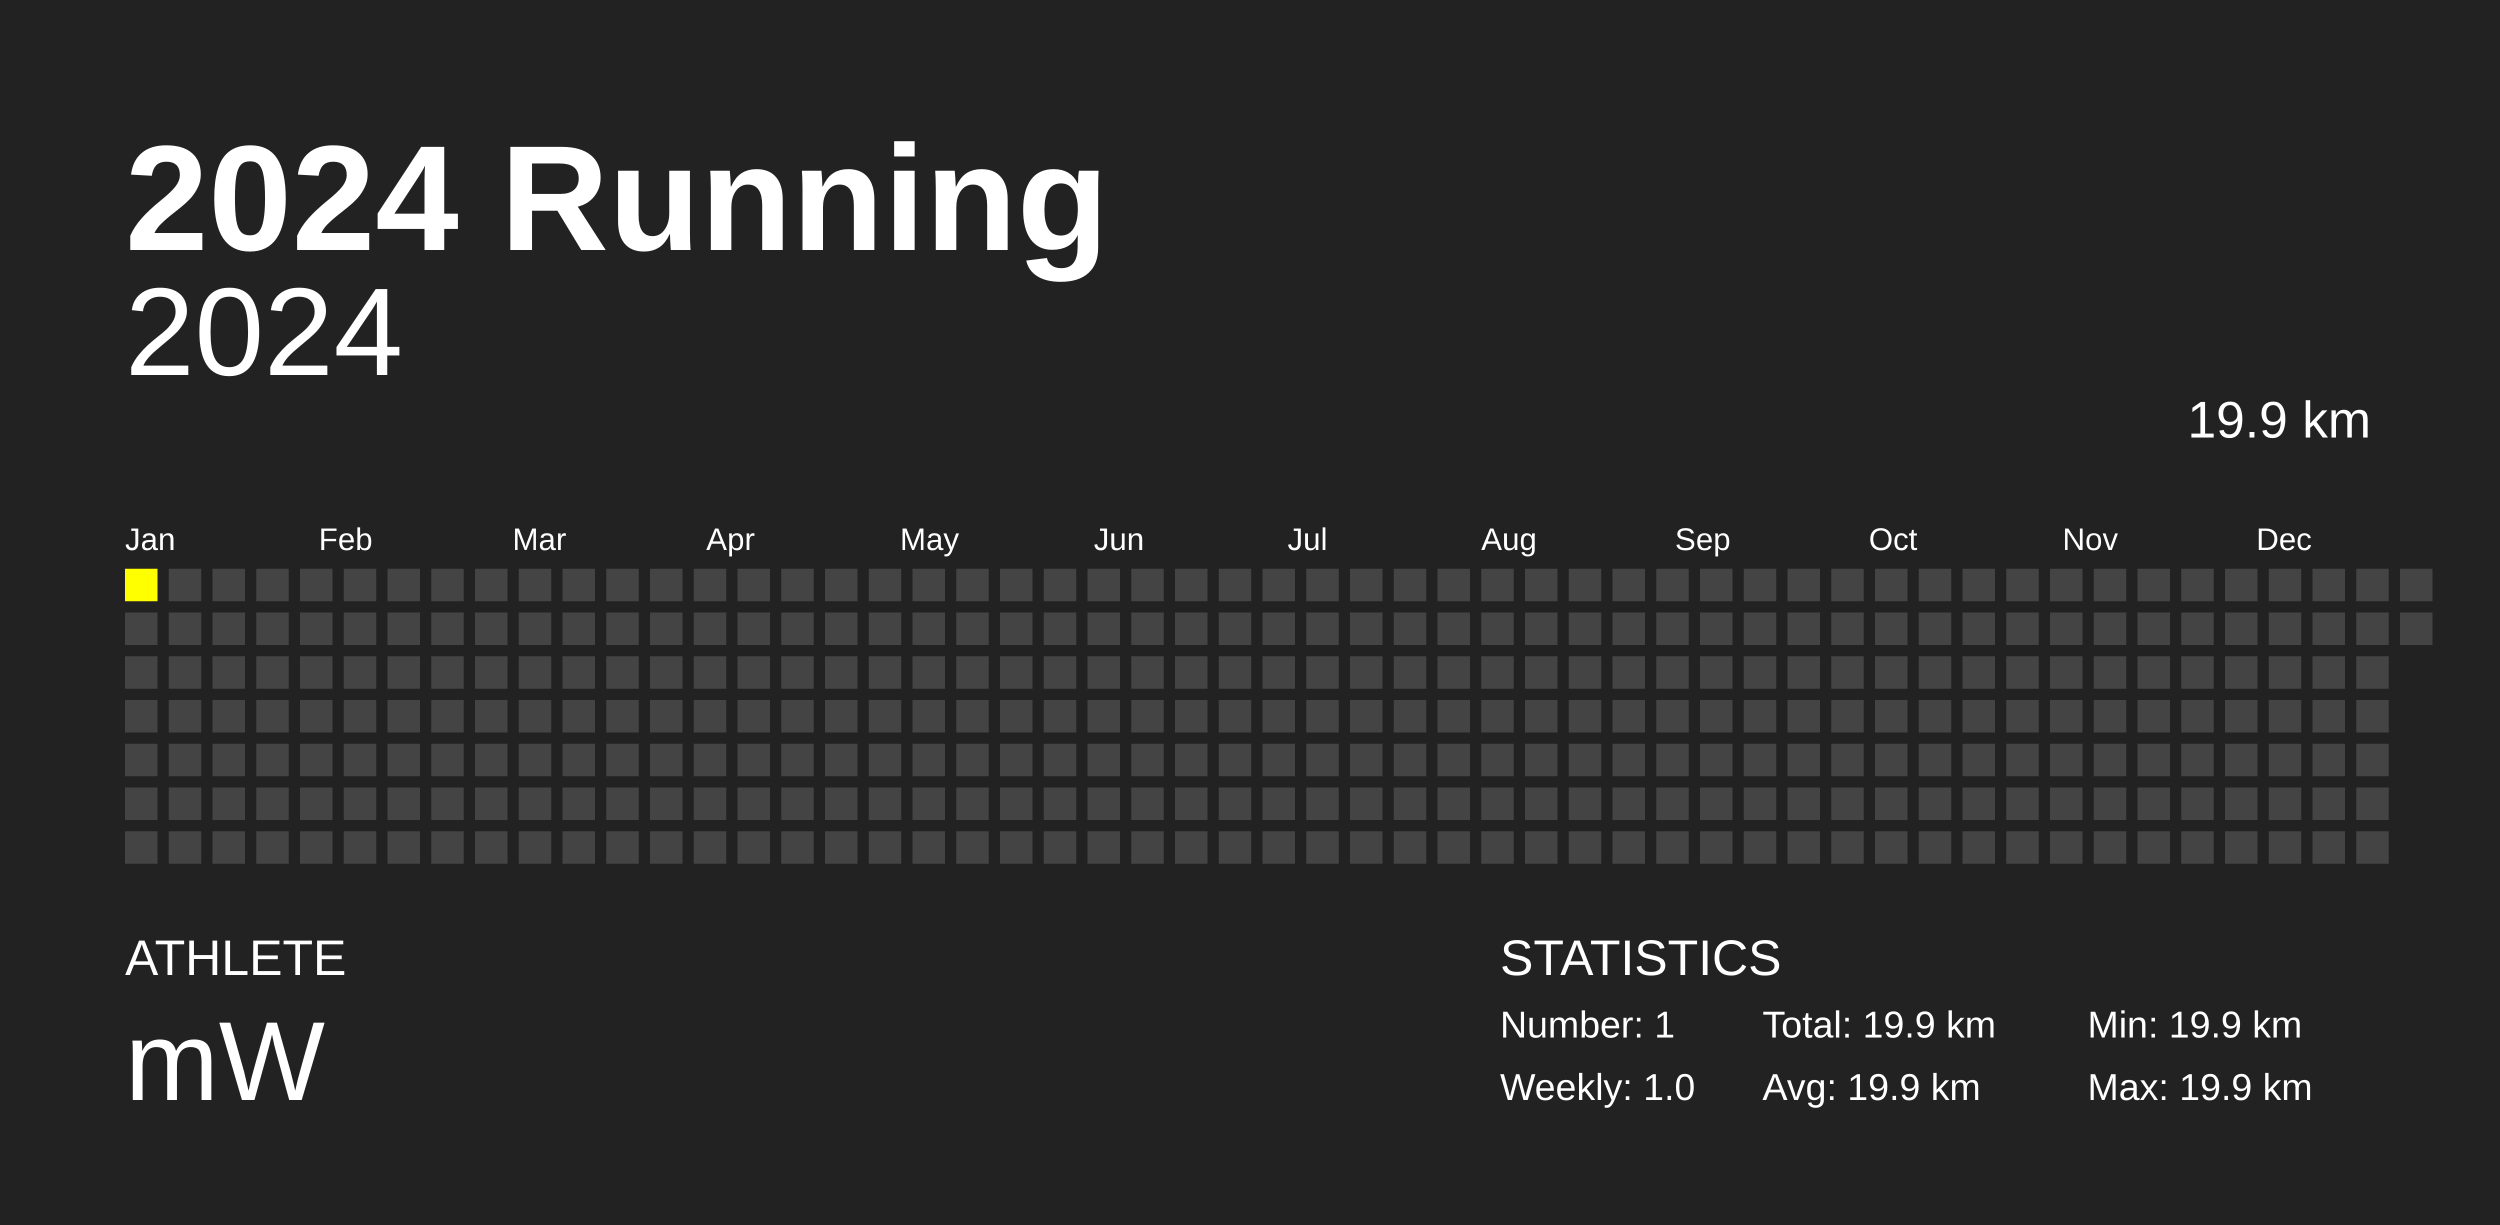
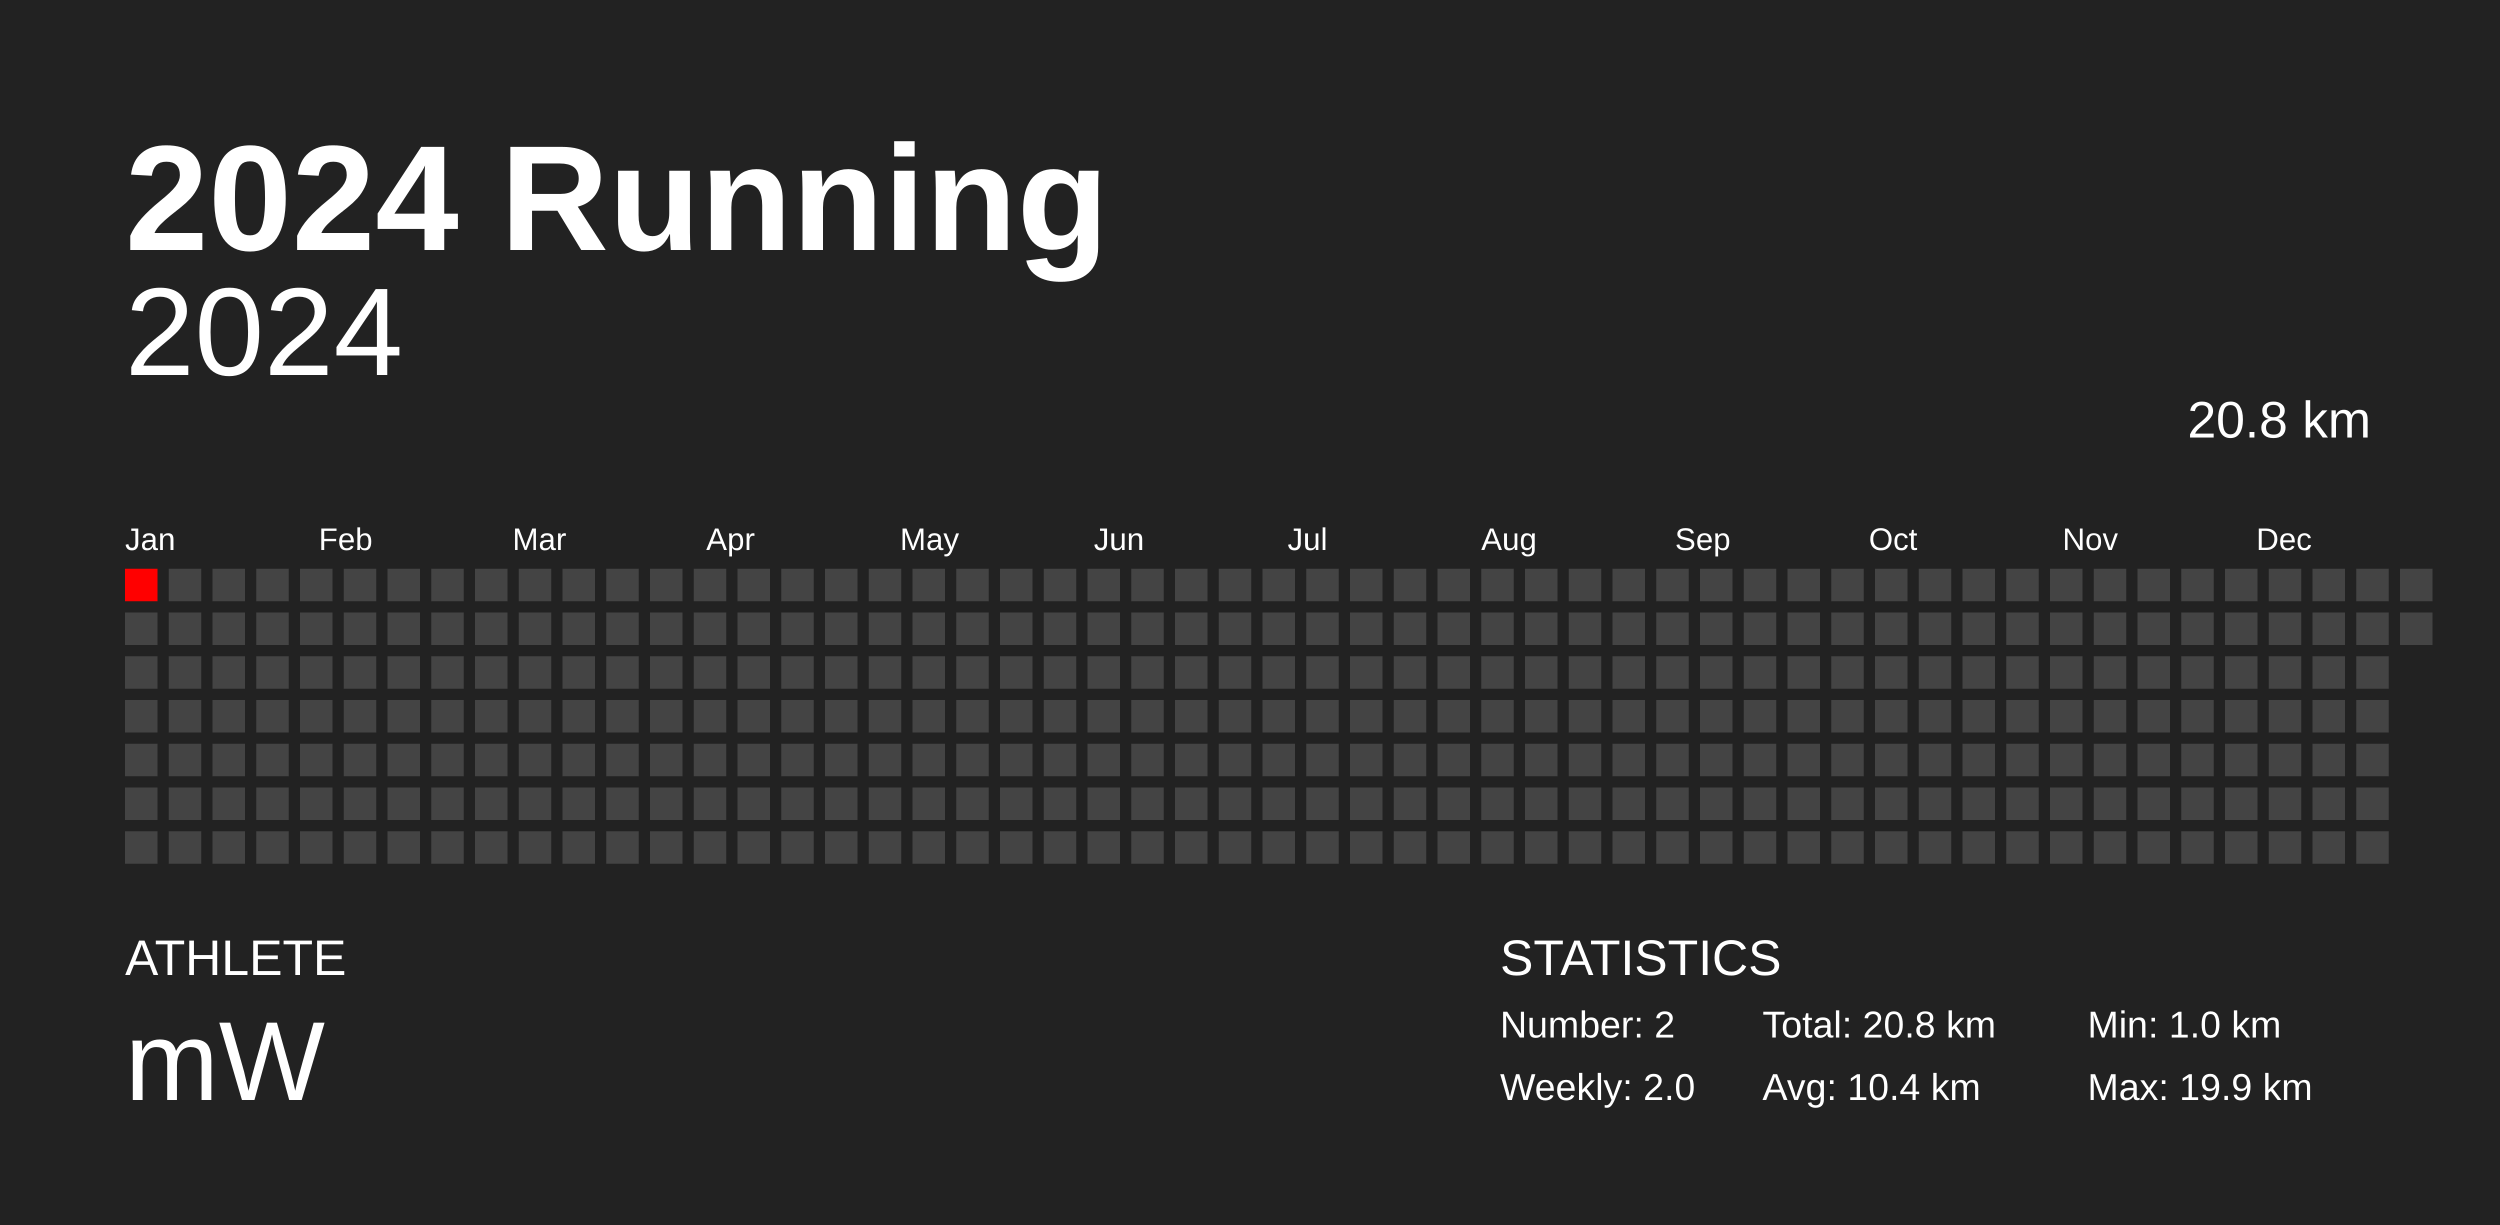
<svg xmlns="http://www.w3.org/2000/svg" baseProfile="full" height="98mm" version="1.1" viewBox="0,0,200,98" width="200mm">
  <defs />
  <rect fill="#222222" height="98" width="200" x="0" y="0" />
  <text fill="#FFFFFF" style="font-size:12px; font-family:Arial; font-weight:bold;" x="10" y="20">2024 Running</text>
  <text fill="#FFFFFF" style="font-size:4px; font-family:Arial" x="10" y="78">ATHLETE</text>
  <text fill="#FFFFFF" style="font-size:9px; font-family:Arial" x="10" y="88">mW</text>
  <text fill="#FFFFFF" style="font-size:4px; font-family:Arial" x="120" y="78">STATISTICS</text>
-   <text fill="#FFFFFF" style="font-size:3px; font-family:Arial" x="120" y="83">Number: 1</text>
-   <text fill="#FFFFFF" style="font-size:3px; font-family:Arial" x="120" y="88">Weekly: 1.0</text>
-   <text fill="#FFFFFF" style="font-size:3px; font-family:Arial" x="141" y="83">Total: 19.9 km</text>
-   <text fill="#FFFFFF" style="font-size:3px; font-family:Arial" x="141" y="88">Avg: 19.9 km</text>
-   <text fill="#FFFFFF" style="font-size:3px; font-family:Arial" x="167" y="83">Min: 19.9 km</text>
+   <text fill="#FFFFFF" style="font-size:3px; font-family:Arial" x="120" y="83">Number: 2</text>
+   <text fill="#FFFFFF" style="font-size:3px; font-family:Arial" x="120" y="88">Weekly: 2.0</text>
+   <text fill="#FFFFFF" style="font-size:3px; font-family:Arial" x="141" y="83">Total: 20.8 km</text>
+   <text fill="#FFFFFF" style="font-size:3px; font-family:Arial" x="141" y="88">Avg: 10.4 km</text>
+   <text fill="#FFFFFF" style="font-size:3px; font-family:Arial" x="167" y="83">Min: 1.0 km</text>
  <text fill="#FFFFFF" style="font-size:3px; font-family:Arial" x="167" y="88">Max: 19.9 km</text>
  <text alignment-baseline="hanging" fill="#FFFFFF" style="font-size:10.0px; font-family:Arial;" x="10" y="30">2024</text>
-   <text alignment-baseline="hanging" fill="#FFFFFF" style="font-size:4.125px; font-family:Arial;" x="175" y="35">19.9 km</text>
+   <text alignment-baseline="hanging" fill="#FFFFFF" style="font-size:4.125px; font-family:Arial;" x="175" y="35">20.8 km</text>
  <text fill="#FFFFFF" style="font-size:2.5px; font-family:Arial" x="10.0" y="44">Jan</text>
  <text fill="#FFFFFF" style="font-size:2.5px; font-family:Arial" x="25.5" y="44">Feb</text>
  <text fill="#FFFFFF" style="font-size:2.5px; font-family:Arial" x="41.0" y="44">Mar</text>
  <text fill="#FFFFFF" style="font-size:2.5px; font-family:Arial" x="56.5" y="44">Apr</text>
  <text fill="#FFFFFF" style="font-size:2.5px; font-family:Arial" x="72.0" y="44">May</text>
  <text fill="#FFFFFF" style="font-size:2.5px; font-family:Arial" x="87.5" y="44">Jun</text>
  <text fill="#FFFFFF" style="font-size:2.5px; font-family:Arial" x="103.0" y="44">Jul</text>
  <text fill="#FFFFFF" style="font-size:2.5px; font-family:Arial" x="118.5" y="44">Aug</text>
  <text fill="#FFFFFF" style="font-size:2.5px; font-family:Arial" x="134.0" y="44">Sep</text>
  <text fill="#FFFFFF" style="font-size:2.5px; font-family:Arial" x="149.5" y="44">Oct</text>
  <text fill="#FFFFFF" style="font-size:2.5px; font-family:Arial" x="165.0" y="44">Nov</text>
  <text fill="#FFFFFF" style="font-size:2.5px; font-family:Arial" x="180.5" y="44">Dec</text>
-   <rect fill="yellow" height="2.6" width="2.6" x="10.0" y="45.5" />
+   <rect fill="red" height="2.6" width="2.6" x="10.0" y="45.5" />
  <rect fill="#444444" height="2.6" width="2.6" x="10.0" y="49.0" />
  <rect fill="#444444" height="2.6" width="2.6" x="10.0" y="52.5" />
  <rect fill="#444444" height="2.6" width="2.6" x="10.0" y="56.0" />
  <rect fill="#444444" height="2.6" width="2.6" x="10.0" y="59.5" />
  <rect fill="#444444" height="2.6" width="2.6" x="10.0" y="63.0" />
  <rect fill="#444444" height="2.6" width="2.6" x="10.0" y="66.5" />
  <rect fill="#444444" height="2.6" width="2.6" x="13.5" y="45.5" />
  <rect fill="#444444" height="2.6" width="2.6" x="13.5" y="49.0" />
  <rect fill="#444444" height="2.6" width="2.6" x="13.5" y="52.5" />
  <rect fill="#444444" height="2.6" width="2.6" x="13.5" y="56.0" />
  <rect fill="#444444" height="2.6" width="2.6" x="13.5" y="59.5" />
  <rect fill="#444444" height="2.6" width="2.6" x="13.5" y="63.0" />
  <rect fill="#444444" height="2.6" width="2.6" x="13.5" y="66.5" />
  <rect fill="#444444" height="2.6" width="2.6" x="17.0" y="45.5" />
  <rect fill="#444444" height="2.6" width="2.6" x="17.0" y="49.0" />
  <rect fill="#444444" height="2.6" width="2.6" x="17.0" y="52.5" />
  <rect fill="#444444" height="2.6" width="2.6" x="17.0" y="56.0" />
  <rect fill="#444444" height="2.6" width="2.6" x="17.0" y="59.5" />
  <rect fill="#444444" height="2.6" width="2.6" x="17.0" y="63.0" />
  <rect fill="#444444" height="2.6" width="2.6" x="17.0" y="66.5" />
  <rect fill="#444444" height="2.6" width="2.6" x="20.5" y="45.5" />
  <rect fill="#444444" height="2.6" width="2.6" x="20.5" y="49.0" />
  <rect fill="#444444" height="2.6" width="2.6" x="20.5" y="52.5" />
  <rect fill="#444444" height="2.6" width="2.6" x="20.5" y="56.0" />
  <rect fill="#444444" height="2.6" width="2.6" x="20.5" y="59.5" />
  <rect fill="#444444" height="2.6" width="2.6" x="20.5" y="63.0" />
  <rect fill="#444444" height="2.6" width="2.6" x="20.5" y="66.5" />
  <rect fill="#444444" height="2.6" width="2.6" x="24.0" y="45.5" />
  <rect fill="#444444" height="2.6" width="2.6" x="24.0" y="49.0" />
  <rect fill="#444444" height="2.6" width="2.6" x="24.0" y="52.5" />
  <rect fill="#444444" height="2.6" width="2.6" x="24.0" y="56.0" />
  <rect fill="#444444" height="2.6" width="2.6" x="24.0" y="59.5" />
  <rect fill="#444444" height="2.6" width="2.6" x="24.0" y="63.0" />
  <rect fill="#444444" height="2.6" width="2.6" x="24.0" y="66.5" />
  <rect fill="#444444" height="2.6" width="2.6" x="27.5" y="45.5" />
  <rect fill="#444444" height="2.6" width="2.6" x="27.5" y="49.0" />
  <rect fill="#444444" height="2.6" width="2.6" x="27.5" y="52.5" />
  <rect fill="#444444" height="2.6" width="2.6" x="27.5" y="56.0" />
  <rect fill="#444444" height="2.6" width="2.6" x="27.5" y="59.5" />
  <rect fill="#444444" height="2.6" width="2.6" x="27.5" y="63.0" />
  <rect fill="#444444" height="2.6" width="2.6" x="27.5" y="66.5" />
  <rect fill="#444444" height="2.6" width="2.6" x="31.0" y="45.5" />
  <rect fill="#444444" height="2.6" width="2.6" x="31.0" y="49.0" />
  <rect fill="#444444" height="2.6" width="2.6" x="31.0" y="52.5" />
  <rect fill="#444444" height="2.6" width="2.6" x="31.0" y="56.0" />
  <rect fill="#444444" height="2.6" width="2.6" x="31.0" y="59.5" />
  <rect fill="#444444" height="2.6" width="2.6" x="31.0" y="63.0" />
  <rect fill="#444444" height="2.6" width="2.6" x="31.0" y="66.5" />
  <rect fill="#444444" height="2.6" width="2.6" x="34.5" y="45.5" />
  <rect fill="#444444" height="2.6" width="2.6" x="34.5" y="49.0" />
  <rect fill="#444444" height="2.6" width="2.6" x="34.5" y="52.5" />
  <rect fill="#444444" height="2.6" width="2.6" x="34.5" y="56.0" />
  <rect fill="#444444" height="2.6" width="2.6" x="34.5" y="59.5" />
  <rect fill="#444444" height="2.6" width="2.6" x="34.5" y="63.0" />
  <rect fill="#444444" height="2.6" width="2.6" x="34.5" y="66.5" />
  <rect fill="#444444" height="2.6" width="2.6" x="38.0" y="45.5" />
  <rect fill="#444444" height="2.6" width="2.6" x="38.0" y="49.0" />
  <rect fill="#444444" height="2.6" width="2.6" x="38.0" y="52.5" />
  <rect fill="#444444" height="2.6" width="2.6" x="38.0" y="56.0" />
  <rect fill="#444444" height="2.6" width="2.6" x="38.0" y="59.5" />
  <rect fill="#444444" height="2.6" width="2.6" x="38.0" y="63.0" />
  <rect fill="#444444" height="2.6" width="2.6" x="38.0" y="66.5" />
  <rect fill="#444444" height="2.6" width="2.6" x="41.5" y="45.5" />
  <rect fill="#444444" height="2.6" width="2.6" x="41.5" y="49.0" />
  <rect fill="#444444" height="2.6" width="2.6" x="41.5" y="52.5" />
  <rect fill="#444444" height="2.6" width="2.6" x="41.5" y="56.0" />
  <rect fill="#444444" height="2.6" width="2.6" x="41.5" y="59.5" />
  <rect fill="#444444" height="2.6" width="2.6" x="41.5" y="63.0" />
  <rect fill="#444444" height="2.6" width="2.6" x="41.5" y="66.5" />
  <rect fill="#444444" height="2.6" width="2.6" x="45.0" y="45.5" />
  <rect fill="#444444" height="2.6" width="2.6" x="45.0" y="49.0" />
  <rect fill="#444444" height="2.6" width="2.6" x="45.0" y="52.5" />
  <rect fill="#444444" height="2.6" width="2.6" x="45.0" y="56.0" />
  <rect fill="#444444" height="2.6" width="2.6" x="45.0" y="59.5" />
  <rect fill="#444444" height="2.6" width="2.6" x="45.0" y="63.0" />
  <rect fill="#444444" height="2.6" width="2.6" x="45.0" y="66.5" />
  <rect fill="#444444" height="2.6" width="2.6" x="48.5" y="45.5" />
  <rect fill="#444444" height="2.6" width="2.6" x="48.5" y="49.0" />
  <rect fill="#444444" height="2.6" width="2.6" x="48.5" y="52.5" />
  <rect fill="#444444" height="2.6" width="2.6" x="48.5" y="56.0" />
  <rect fill="#444444" height="2.6" width="2.6" x="48.5" y="59.5" />
  <rect fill="#444444" height="2.6" width="2.6" x="48.5" y="63.0" />
  <rect fill="#444444" height="2.6" width="2.6" x="48.5" y="66.5" />
  <rect fill="#444444" height="2.6" width="2.6" x="52.0" y="45.5" />
  <rect fill="#444444" height="2.6" width="2.6" x="52.0" y="49.0" />
  <rect fill="#444444" height="2.6" width="2.6" x="52.0" y="52.5" />
  <rect fill="#444444" height="2.6" width="2.6" x="52.0" y="56.0" />
  <rect fill="#444444" height="2.6" width="2.6" x="52.0" y="59.5" />
  <rect fill="#444444" height="2.6" width="2.6" x="52.0" y="63.0" />
  <rect fill="#444444" height="2.6" width="2.6" x="52.0" y="66.5" />
  <rect fill="#444444" height="2.6" width="2.6" x="55.5" y="45.5" />
  <rect fill="#444444" height="2.6" width="2.6" x="55.5" y="49.0" />
  <rect fill="#444444" height="2.6" width="2.6" x="55.5" y="52.5" />
  <rect fill="#444444" height="2.6" width="2.6" x="55.5" y="56.0" />
  <rect fill="#444444" height="2.6" width="2.6" x="55.5" y="59.5" />
  <rect fill="#444444" height="2.6" width="2.6" x="55.5" y="63.0" />
  <rect fill="#444444" height="2.6" width="2.6" x="55.5" y="66.5" />
  <rect fill="#444444" height="2.6" width="2.6" x="59.0" y="45.5" />
  <rect fill="#444444" height="2.6" width="2.6" x="59.0" y="49.0" />
  <rect fill="#444444" height="2.6" width="2.6" x="59.0" y="52.5" />
  <rect fill="#444444" height="2.6" width="2.6" x="59.0" y="56.0" />
  <rect fill="#444444" height="2.6" width="2.6" x="59.0" y="59.5" />
  <rect fill="#444444" height="2.6" width="2.6" x="59.0" y="63.0" />
  <rect fill="#444444" height="2.6" width="2.6" x="59.0" y="66.5" />
  <rect fill="#444444" height="2.6" width="2.6" x="62.5" y="45.5" />
  <rect fill="#444444" height="2.6" width="2.6" x="62.5" y="49.0" />
  <rect fill="#444444" height="2.6" width="2.6" x="62.5" y="52.5" />
  <rect fill="#444444" height="2.6" width="2.6" x="62.5" y="56.0" />
  <rect fill="#444444" height="2.6" width="2.6" x="62.5" y="59.5" />
  <rect fill="#444444" height="2.6" width="2.6" x="62.5" y="63.0" />
  <rect fill="#444444" height="2.6" width="2.6" x="62.5" y="66.5" />
  <rect fill="#444444" height="2.6" width="2.6" x="66.0" y="45.5" />
  <rect fill="#444444" height="2.6" width="2.6" x="66.0" y="49.0" />
  <rect fill="#444444" height="2.6" width="2.6" x="66.0" y="52.5" />
  <rect fill="#444444" height="2.6" width="2.6" x="66.0" y="56.0" />
  <rect fill="#444444" height="2.6" width="2.6" x="66.0" y="59.5" />
  <rect fill="#444444" height="2.6" width="2.6" x="66.0" y="63.0" />
  <rect fill="#444444" height="2.6" width="2.6" x="66.0" y="66.5" />
  <rect fill="#444444" height="2.6" width="2.6" x="69.5" y="45.5" />
  <rect fill="#444444" height="2.6" width="2.6" x="69.5" y="49.0" />
  <rect fill="#444444" height="2.6" width="2.6" x="69.5" y="52.5" />
  <rect fill="#444444" height="2.6" width="2.6" x="69.5" y="56.0" />
  <rect fill="#444444" height="2.6" width="2.6" x="69.5" y="59.5" />
  <rect fill="#444444" height="2.6" width="2.6" x="69.5" y="63.0" />
  <rect fill="#444444" height="2.6" width="2.6" x="69.5" y="66.5" />
  <rect fill="#444444" height="2.6" width="2.6" x="73.0" y="45.5" />
  <rect fill="#444444" height="2.6" width="2.6" x="73.0" y="49.0" />
  <rect fill="#444444" height="2.6" width="2.6" x="73.0" y="52.5" />
  <rect fill="#444444" height="2.6" width="2.6" x="73.0" y="56.0" />
  <rect fill="#444444" height="2.6" width="2.6" x="73.0" y="59.5" />
  <rect fill="#444444" height="2.6" width="2.6" x="73.0" y="63.0" />
  <rect fill="#444444" height="2.6" width="2.6" x="73.0" y="66.5" />
  <rect fill="#444444" height="2.6" width="2.6" x="76.5" y="45.5" />
  <rect fill="#444444" height="2.6" width="2.6" x="76.5" y="49.0" />
  <rect fill="#444444" height="2.6" width="2.6" x="76.5" y="52.5" />
  <rect fill="#444444" height="2.6" width="2.6" x="76.5" y="56.0" />
  <rect fill="#444444" height="2.6" width="2.6" x="76.5" y="59.5" />
  <rect fill="#444444" height="2.6" width="2.6" x="76.5" y="63.0" />
  <rect fill="#444444" height="2.6" width="2.6" x="76.5" y="66.5" />
  <rect fill="#444444" height="2.6" width="2.6" x="80.0" y="45.5" />
  <rect fill="#444444" height="2.6" width="2.6" x="80.0" y="49.0" />
  <rect fill="#444444" height="2.6" width="2.6" x="80.0" y="52.5" />
  <rect fill="#444444" height="2.6" width="2.6" x="80.0" y="56.0" />
  <rect fill="#444444" height="2.6" width="2.6" x="80.0" y="59.5" />
  <rect fill="#444444" height="2.6" width="2.6" x="80.0" y="63.0" />
  <rect fill="#444444" height="2.6" width="2.6" x="80.0" y="66.5" />
  <rect fill="#444444" height="2.6" width="2.6" x="83.5" y="45.5" />
  <rect fill="#444444" height="2.6" width="2.6" x="83.5" y="49.0" />
  <rect fill="#444444" height="2.6" width="2.6" x="83.5" y="52.5" />
  <rect fill="#444444" height="2.6" width="2.6" x="83.5" y="56.0" />
  <rect fill="#444444" height="2.6" width="2.6" x="83.5" y="59.5" />
  <rect fill="#444444" height="2.6" width="2.6" x="83.5" y="63.0" />
  <rect fill="#444444" height="2.6" width="2.6" x="83.5" y="66.5" />
  <rect fill="#444444" height="2.6" width="2.6" x="87.0" y="45.5" />
  <rect fill="#444444" height="2.6" width="2.6" x="87.0" y="49.0" />
  <rect fill="#444444" height="2.6" width="2.6" x="87.0" y="52.5" />
  <rect fill="#444444" height="2.6" width="2.6" x="87.0" y="56.0" />
  <rect fill="#444444" height="2.6" width="2.6" x="87.0" y="59.5" />
  <rect fill="#444444" height="2.6" width="2.6" x="87.0" y="63.0" />
  <rect fill="#444444" height="2.6" width="2.6" x="87.0" y="66.5" />
  <rect fill="#444444" height="2.6" width="2.6" x="90.5" y="45.5" />
  <rect fill="#444444" height="2.6" width="2.6" x="90.5" y="49.0" />
  <rect fill="#444444" height="2.6" width="2.6" x="90.5" y="52.5" />
  <rect fill="#444444" height="2.6" width="2.6" x="90.5" y="56.0" />
  <rect fill="#444444" height="2.6" width="2.6" x="90.5" y="59.5" />
  <rect fill="#444444" height="2.6" width="2.6" x="90.5" y="63.0" />
  <rect fill="#444444" height="2.6" width="2.6" x="90.5" y="66.5" />
  <rect fill="#444444" height="2.6" width="2.6" x="94.0" y="45.5" />
  <rect fill="#444444" height="2.6" width="2.6" x="94.0" y="49.0" />
  <rect fill="#444444" height="2.6" width="2.6" x="94.0" y="52.5" />
  <rect fill="#444444" height="2.6" width="2.6" x="94.0" y="56.0" />
  <rect fill="#444444" height="2.6" width="2.6" x="94.0" y="59.5" />
  <rect fill="#444444" height="2.6" width="2.6" x="94.0" y="63.0" />
  <rect fill="#444444" height="2.6" width="2.6" x="94.0" y="66.5" />
  <rect fill="#444444" height="2.6" width="2.6" x="97.5" y="45.5" />
  <rect fill="#444444" height="2.6" width="2.6" x="97.5" y="49.0" />
  <rect fill="#444444" height="2.6" width="2.6" x="97.5" y="52.5" />
  <rect fill="#444444" height="2.6" width="2.6" x="97.5" y="56.0" />
  <rect fill="#444444" height="2.6" width="2.6" x="97.5" y="59.5" />
  <rect fill="#444444" height="2.6" width="2.6" x="97.5" y="63.0" />
  <rect fill="#444444" height="2.6" width="2.6" x="97.5" y="66.5" />
  <rect fill="#444444" height="2.6" width="2.6" x="101.0" y="45.5" />
  <rect fill="#444444" height="2.6" width="2.6" x="101.0" y="49.0" />
  <rect fill="#444444" height="2.6" width="2.6" x="101.0" y="52.5" />
  <rect fill="#444444" height="2.6" width="2.6" x="101.0" y="56.0" />
  <rect fill="#444444" height="2.6" width="2.6" x="101.0" y="59.5" />
  <rect fill="#444444" height="2.6" width="2.6" x="101.0" y="63.0" />
  <rect fill="#444444" height="2.6" width="2.6" x="101.0" y="66.5" />
  <rect fill="#444444" height="2.6" width="2.6" x="104.5" y="45.5" />
  <rect fill="#444444" height="2.6" width="2.6" x="104.5" y="49.0" />
  <rect fill="#444444" height="2.6" width="2.6" x="104.5" y="52.5" />
  <rect fill="#444444" height="2.6" width="2.6" x="104.5" y="56.0" />
  <rect fill="#444444" height="2.6" width="2.6" x="104.5" y="59.5" />
  <rect fill="#444444" height="2.6" width="2.6" x="104.5" y="63.0" />
  <rect fill="#444444" height="2.6" width="2.6" x="104.5" y="66.5" />
  <rect fill="#444444" height="2.6" width="2.6" x="108.0" y="45.5" />
  <rect fill="#444444" height="2.6" width="2.6" x="108.0" y="49.0" />
  <rect fill="#444444" height="2.6" width="2.6" x="108.0" y="52.5" />
  <rect fill="#444444" height="2.6" width="2.6" x="108.0" y="56.0" />
  <rect fill="#444444" height="2.6" width="2.6" x="108.0" y="59.5" />
  <rect fill="#444444" height="2.6" width="2.6" x="108.0" y="63.0" />
  <rect fill="#444444" height="2.6" width="2.6" x="108.0" y="66.5" />
  <rect fill="#444444" height="2.6" width="2.6" x="111.5" y="45.5" />
  <rect fill="#444444" height="2.6" width="2.6" x="111.5" y="49.0" />
  <rect fill="#444444" height="2.6" width="2.6" x="111.5" y="52.5" />
  <rect fill="#444444" height="2.6" width="2.6" x="111.5" y="56.0" />
  <rect fill="#444444" height="2.6" width="2.6" x="111.5" y="59.5" />
  <rect fill="#444444" height="2.6" width="2.6" x="111.5" y="63.0" />
  <rect fill="#444444" height="2.6" width="2.6" x="111.5" y="66.5" />
  <rect fill="#444444" height="2.6" width="2.6" x="115.0" y="45.5" />
  <rect fill="#444444" height="2.6" width="2.6" x="115.0" y="49.0" />
  <rect fill="#444444" height="2.6" width="2.6" x="115.0" y="52.5" />
  <rect fill="#444444" height="2.6" width="2.6" x="115.0" y="56.0" />
  <rect fill="#444444" height="2.6" width="2.6" x="115.0" y="59.5" />
  <rect fill="#444444" height="2.6" width="2.6" x="115.0" y="63.0" />
  <rect fill="#444444" height="2.6" width="2.6" x="115.0" y="66.5" />
  <rect fill="#444444" height="2.6" width="2.6" x="118.5" y="45.5" />
  <rect fill="#444444" height="2.6" width="2.6" x="118.5" y="49.0" />
  <rect fill="#444444" height="2.6" width="2.6" x="118.5" y="52.5" />
  <rect fill="#444444" height="2.6" width="2.6" x="118.5" y="56.0" />
  <rect fill="#444444" height="2.6" width="2.6" x="118.5" y="59.5" />
  <rect fill="#444444" height="2.6" width="2.6" x="118.5" y="63.0" />
  <rect fill="#444444" height="2.6" width="2.6" x="118.5" y="66.5" />
  <rect fill="#444444" height="2.6" width="2.6" x="122.0" y="45.5" />
  <rect fill="#444444" height="2.6" width="2.6" x="122.0" y="49.0" />
  <rect fill="#444444" height="2.6" width="2.6" x="122.0" y="52.5" />
  <rect fill="#444444" height="2.6" width="2.6" x="122.0" y="56.0" />
  <rect fill="#444444" height="2.6" width="2.6" x="122.0" y="59.5" />
  <rect fill="#444444" height="2.6" width="2.6" x="122.0" y="63.0" />
  <rect fill="#444444" height="2.6" width="2.6" x="122.0" y="66.5" />
  <rect fill="#444444" height="2.6" width="2.6" x="125.5" y="45.5" />
  <rect fill="#444444" height="2.6" width="2.6" x="125.5" y="49.0" />
  <rect fill="#444444" height="2.6" width="2.6" x="125.5" y="52.5" />
  <rect fill="#444444" height="2.6" width="2.6" x="125.5" y="56.0" />
  <rect fill="#444444" height="2.6" width="2.6" x="125.5" y="59.5" />
  <rect fill="#444444" height="2.6" width="2.6" x="125.5" y="63.0" />
  <rect fill="#444444" height="2.6" width="2.6" x="125.5" y="66.5" />
  <rect fill="#444444" height="2.6" width="2.6" x="129.0" y="45.5" />
  <rect fill="#444444" height="2.6" width="2.6" x="129.0" y="49.0" />
  <rect fill="#444444" height="2.6" width="2.6" x="129.0" y="52.5" />
  <rect fill="#444444" height="2.6" width="2.6" x="129.0" y="56.0" />
  <rect fill="#444444" height="2.6" width="2.6" x="129.0" y="59.5" />
  <rect fill="#444444" height="2.6" width="2.6" x="129.0" y="63.0" />
  <rect fill="#444444" height="2.6" width="2.6" x="129.0" y="66.5" />
  <rect fill="#444444" height="2.6" width="2.6" x="132.5" y="45.5" />
  <rect fill="#444444" height="2.6" width="2.6" x="132.5" y="49.0" />
  <rect fill="#444444" height="2.6" width="2.6" x="132.5" y="52.5" />
  <rect fill="#444444" height="2.6" width="2.6" x="132.5" y="56.0" />
  <rect fill="#444444" height="2.6" width="2.6" x="132.5" y="59.5" />
  <rect fill="#444444" height="2.6" width="2.6" x="132.5" y="63.0" />
  <rect fill="#444444" height="2.6" width="2.6" x="132.5" y="66.5" />
  <rect fill="#444444" height="2.6" width="2.6" x="136.0" y="45.5" />
  <rect fill="#444444" height="2.6" width="2.6" x="136.0" y="49.0" />
  <rect fill="#444444" height="2.6" width="2.6" x="136.0" y="52.5" />
  <rect fill="#444444" height="2.6" width="2.6" x="136.0" y="56.0" />
  <rect fill="#444444" height="2.6" width="2.6" x="136.0" y="59.5" />
  <rect fill="#444444" height="2.6" width="2.6" x="136.0" y="63.0" />
  <rect fill="#444444" height="2.6" width="2.6" x="136.0" y="66.5" />
  <rect fill="#444444" height="2.6" width="2.6" x="139.5" y="45.5" />
  <rect fill="#444444" height="2.6" width="2.6" x="139.5" y="49.0" />
  <rect fill="#444444" height="2.6" width="2.6" x="139.5" y="52.5" />
  <rect fill="#444444" height="2.6" width="2.6" x="139.5" y="56.0" />
  <rect fill="#444444" height="2.6" width="2.6" x="139.5" y="59.5" />
  <rect fill="#444444" height="2.6" width="2.6" x="139.5" y="63.0" />
  <rect fill="#444444" height="2.6" width="2.6" x="139.5" y="66.5" />
  <rect fill="#444444" height="2.6" width="2.6" x="143.0" y="45.5" />
  <rect fill="#444444" height="2.6" width="2.6" x="143.0" y="49.0" />
  <rect fill="#444444" height="2.6" width="2.6" x="143.0" y="52.5" />
  <rect fill="#444444" height="2.6" width="2.6" x="143.0" y="56.0" />
  <rect fill="#444444" height="2.6" width="2.6" x="143.0" y="59.5" />
  <rect fill="#444444" height="2.6" width="2.6" x="143.0" y="63.0" />
  <rect fill="#444444" height="2.6" width="2.6" x="143.0" y="66.5" />
  <rect fill="#444444" height="2.6" width="2.6" x="146.5" y="45.5" />
  <rect fill="#444444" height="2.6" width="2.6" x="146.5" y="49.0" />
  <rect fill="#444444" height="2.6" width="2.6" x="146.5" y="52.5" />
  <rect fill="#444444" height="2.6" width="2.6" x="146.5" y="56.0" />
  <rect fill="#444444" height="2.6" width="2.6" x="146.5" y="59.5" />
  <rect fill="#444444" height="2.6" width="2.6" x="146.5" y="63.0" />
  <rect fill="#444444" height="2.6" width="2.6" x="146.5" y="66.5" />
  <rect fill="#444444" height="2.6" width="2.6" x="150.0" y="45.5" />
  <rect fill="#444444" height="2.6" width="2.6" x="150.0" y="49.0" />
  <rect fill="#444444" height="2.6" width="2.6" x="150.0" y="52.5" />
  <rect fill="#444444" height="2.6" width="2.6" x="150.0" y="56.0" />
  <rect fill="#444444" height="2.6" width="2.6" x="150.0" y="59.5" />
  <rect fill="#444444" height="2.6" width="2.6" x="150.0" y="63.0" />
  <rect fill="#444444" height="2.6" width="2.6" x="150.0" y="66.5" />
  <rect fill="#444444" height="2.6" width="2.6" x="153.5" y="45.5" />
  <rect fill="#444444" height="2.6" width="2.6" x="153.5" y="49.0" />
  <rect fill="#444444" height="2.6" width="2.6" x="153.5" y="52.5" />
  <rect fill="#444444" height="2.6" width="2.6" x="153.5" y="56.0" />
  <rect fill="#444444" height="2.6" width="2.6" x="153.5" y="59.5" />
  <rect fill="#444444" height="2.6" width="2.6" x="153.5" y="63.0" />
  <rect fill="#444444" height="2.6" width="2.6" x="153.5" y="66.5" />
  <rect fill="#444444" height="2.6" width="2.6" x="157.0" y="45.5" />
  <rect fill="#444444" height="2.6" width="2.6" x="157.0" y="49.0" />
  <rect fill="#444444" height="2.6" width="2.6" x="157.0" y="52.5" />
  <rect fill="#444444" height="2.6" width="2.6" x="157.0" y="56.0" />
  <rect fill="#444444" height="2.6" width="2.6" x="157.0" y="59.5" />
  <rect fill="#444444" height="2.6" width="2.6" x="157.0" y="63.0" />
  <rect fill="#444444" height="2.6" width="2.6" x="157.0" y="66.5" />
  <rect fill="#444444" height="2.6" width="2.6" x="160.5" y="45.5" />
  <rect fill="#444444" height="2.6" width="2.6" x="160.5" y="49.0" />
  <rect fill="#444444" height="2.6" width="2.6" x="160.5" y="52.5" />
  <rect fill="#444444" height="2.6" width="2.6" x="160.5" y="56.0" />
  <rect fill="#444444" height="2.6" width="2.6" x="160.5" y="59.5" />
  <rect fill="#444444" height="2.6" width="2.6" x="160.5" y="63.0" />
  <rect fill="#444444" height="2.6" width="2.6" x="160.5" y="66.5" />
  <rect fill="#444444" height="2.6" width="2.6" x="164.0" y="45.5" />
  <rect fill="#444444" height="2.6" width="2.6" x="164.0" y="49.0" />
  <rect fill="#444444" height="2.6" width="2.6" x="164.0" y="52.5" />
  <rect fill="#444444" height="2.6" width="2.6" x="164.0" y="56.0" />
  <rect fill="#444444" height="2.6" width="2.6" x="164.0" y="59.5" />
  <rect fill="#444444" height="2.6" width="2.6" x="164.0" y="63.0" />
  <rect fill="#444444" height="2.6" width="2.6" x="164.0" y="66.5" />
  <rect fill="#444444" height="2.6" width="2.6" x="167.5" y="45.5" />
  <rect fill="#444444" height="2.6" width="2.6" x="167.5" y="49.0" />
  <rect fill="#444444" height="2.6" width="2.6" x="167.5" y="52.5" />
  <rect fill="#444444" height="2.6" width="2.6" x="167.5" y="56.0" />
  <rect fill="#444444" height="2.6" width="2.6" x="167.5" y="59.5" />
  <rect fill="#444444" height="2.6" width="2.6" x="167.5" y="63.0" />
  <rect fill="#444444" height="2.6" width="2.6" x="167.5" y="66.5" />
  <rect fill="#444444" height="2.6" width="2.6" x="171.0" y="45.5" />
  <rect fill="#444444" height="2.6" width="2.6" x="171.0" y="49.0" />
  <rect fill="#444444" height="2.6" width="2.6" x="171.0" y="52.5" />
  <rect fill="#444444" height="2.6" width="2.6" x="171.0" y="56.0" />
  <rect fill="#444444" height="2.6" width="2.6" x="171.0" y="59.5" />
  <rect fill="#444444" height="2.6" width="2.6" x="171.0" y="63.0" />
  <rect fill="#444444" height="2.6" width="2.6" x="171.0" y="66.5" />
  <rect fill="#444444" height="2.6" width="2.6" x="174.5" y="45.5" />
  <rect fill="#444444" height="2.6" width="2.6" x="174.5" y="49.0" />
  <rect fill="#444444" height="2.6" width="2.6" x="174.5" y="52.5" />
  <rect fill="#444444" height="2.6" width="2.6" x="174.5" y="56.0" />
  <rect fill="#444444" height="2.6" width="2.6" x="174.5" y="59.5" />
  <rect fill="#444444" height="2.6" width="2.6" x="174.5" y="63.0" />
  <rect fill="#444444" height="2.6" width="2.6" x="174.5" y="66.5" />
  <rect fill="#444444" height="2.6" width="2.6" x="178.0" y="45.5" />
  <rect fill="#444444" height="2.6" width="2.6" x="178.0" y="49.0" />
  <rect fill="#444444" height="2.6" width="2.6" x="178.0" y="52.5" />
  <rect fill="#444444" height="2.6" width="2.6" x="178.0" y="56.0" />
  <rect fill="#444444" height="2.6" width="2.6" x="178.0" y="59.5" />
  <rect fill="#444444" height="2.6" width="2.6" x="178.0" y="63.0" />
  <rect fill="#444444" height="2.6" width="2.6" x="178.0" y="66.5" />
  <rect fill="#444444" height="2.6" width="2.6" x="181.5" y="45.5" />
  <rect fill="#444444" height="2.6" width="2.6" x="181.5" y="49.0" />
  <rect fill="#444444" height="2.6" width="2.6" x="181.5" y="52.5" />
  <rect fill="#444444" height="2.6" width="2.6" x="181.5" y="56.0" />
  <rect fill="#444444" height="2.6" width="2.6" x="181.5" y="59.5" />
  <rect fill="#444444" height="2.6" width="2.6" x="181.5" y="63.0" />
  <rect fill="#444444" height="2.6" width="2.6" x="181.5" y="66.5" />
  <rect fill="#444444" height="2.6" width="2.6" x="185.0" y="45.5" />
  <rect fill="#444444" height="2.6" width="2.6" x="185.0" y="49.0" />
  <rect fill="#444444" height="2.6" width="2.6" x="185.0" y="52.5" />
  <rect fill="#444444" height="2.6" width="2.6" x="185.0" y="56.0" />
  <rect fill="#444444" height="2.6" width="2.6" x="185.0" y="59.5" />
  <rect fill="#444444" height="2.6" width="2.6" x="185.0" y="63.0" />
  <rect fill="#444444" height="2.6" width="2.6" x="185.0" y="66.5" />
  <rect fill="#444444" height="2.6" width="2.6" x="188.5" y="45.5" />
  <rect fill="#444444" height="2.6" width="2.6" x="188.5" y="49.0" />
  <rect fill="#444444" height="2.6" width="2.6" x="188.5" y="52.5" />
  <rect fill="#444444" height="2.6" width="2.6" x="188.5" y="56.0" />
  <rect fill="#444444" height="2.6" width="2.6" x="188.5" y="59.5" />
  <rect fill="#444444" height="2.6" width="2.6" x="188.5" y="63.0" />
  <rect fill="#444444" height="2.6" width="2.6" x="188.5" y="66.5" />
  <rect fill="#444444" height="2.6" width="2.6" x="192.0" y="45.5" />
  <rect fill="#444444" height="2.6" width="2.6" x="192.0" y="49.0" />
</svg>
